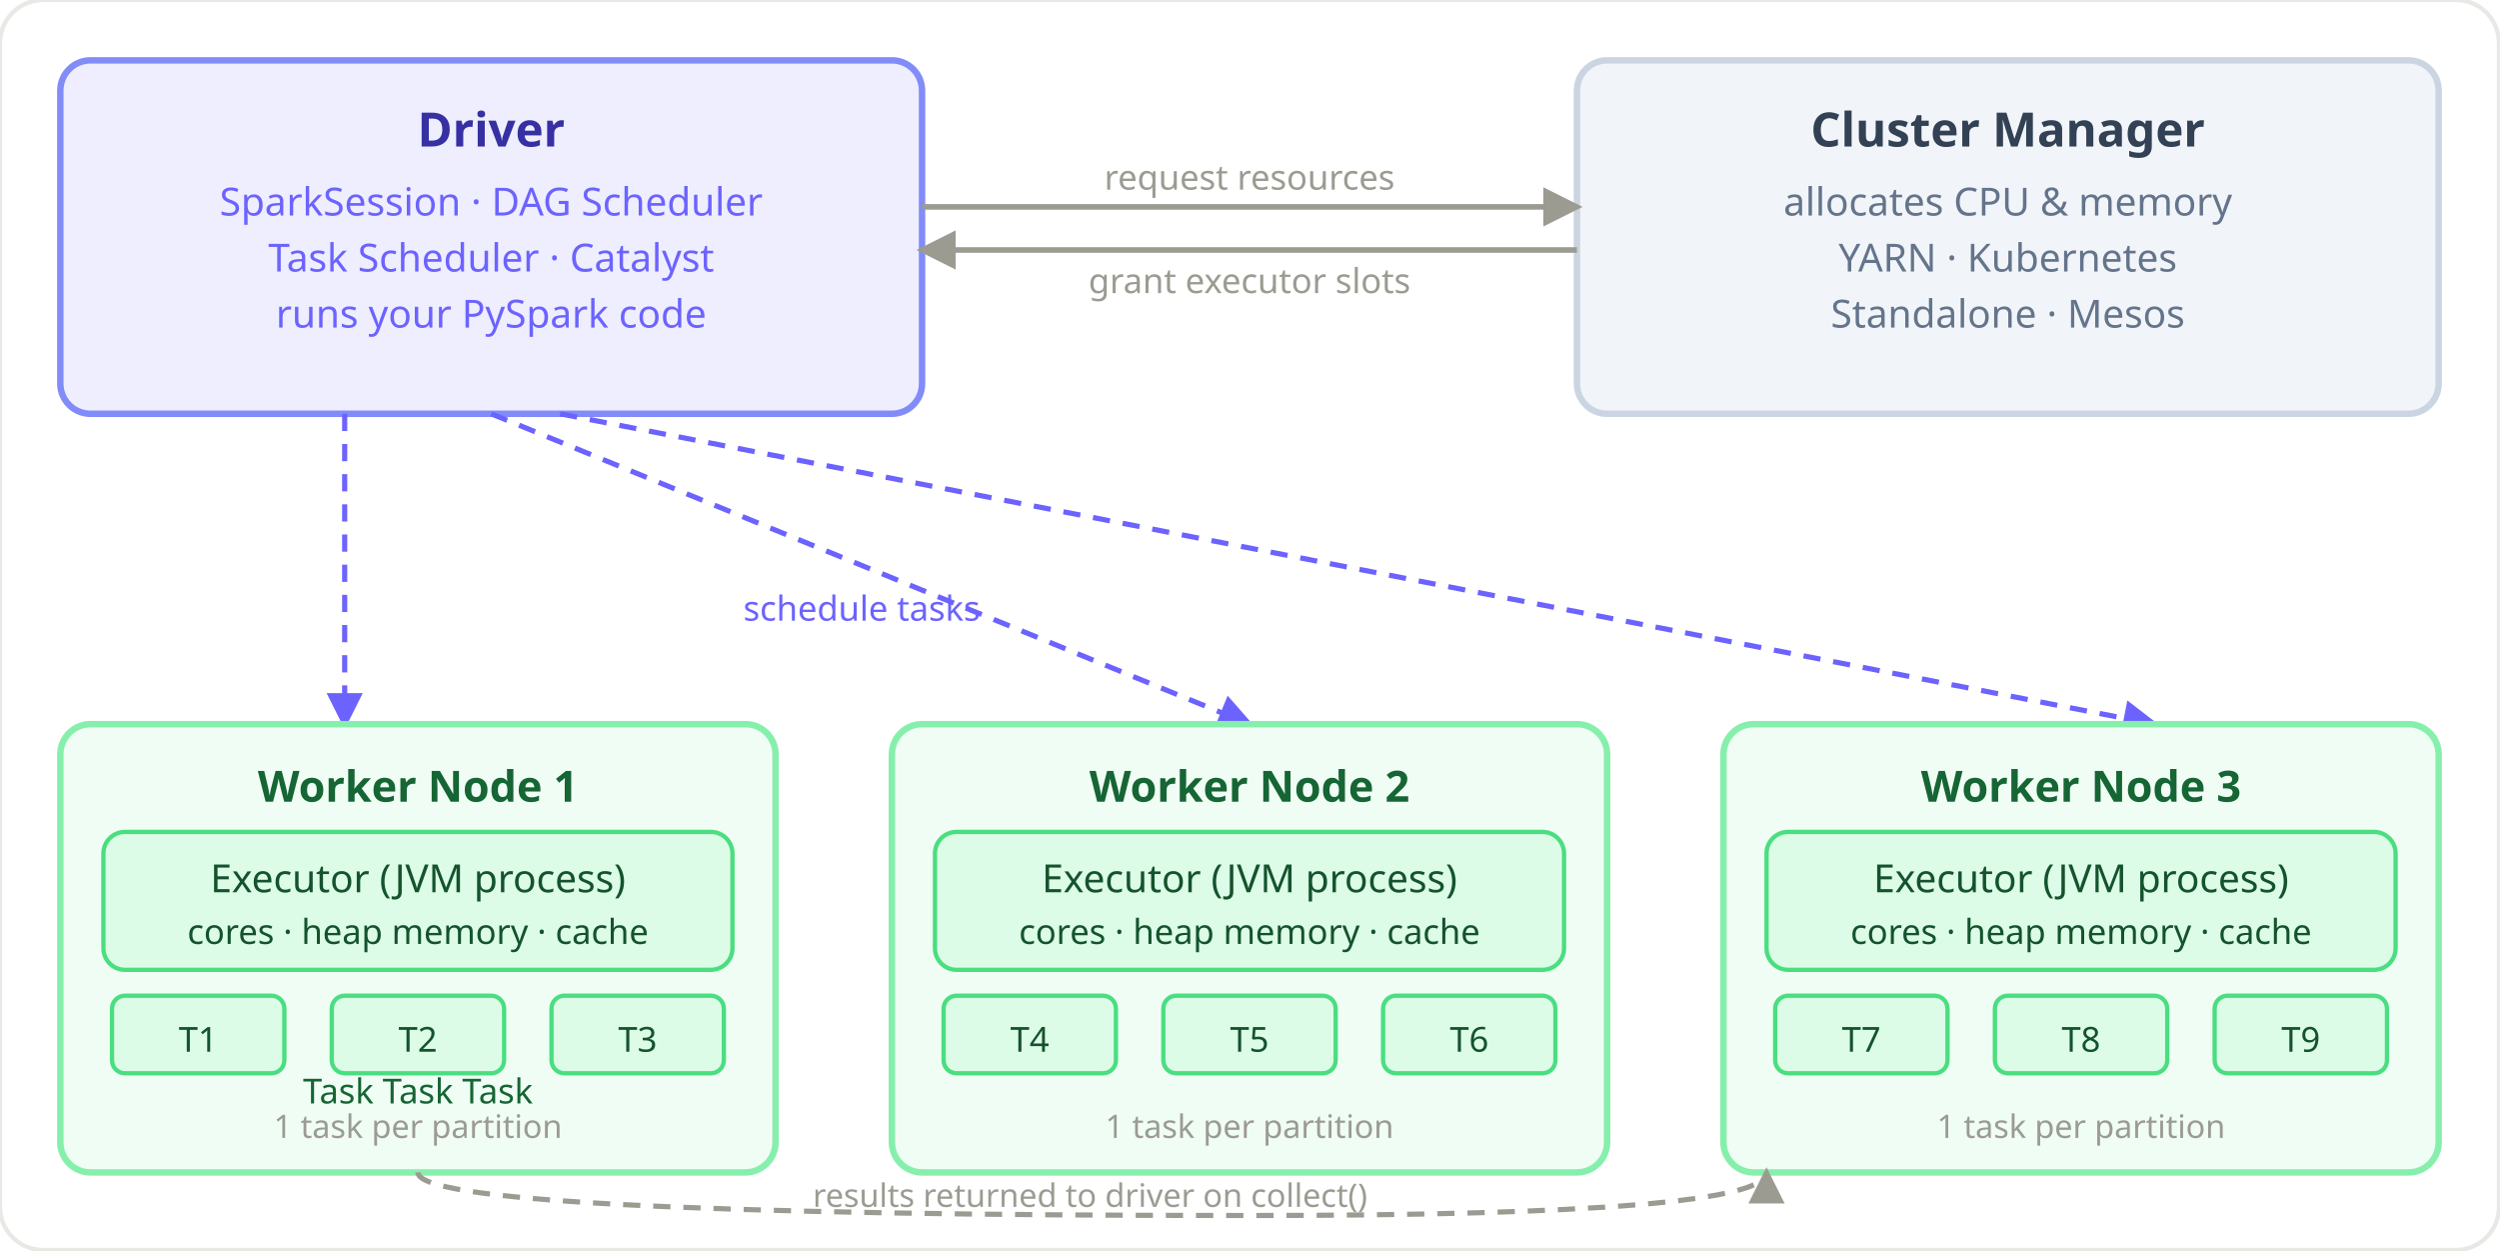
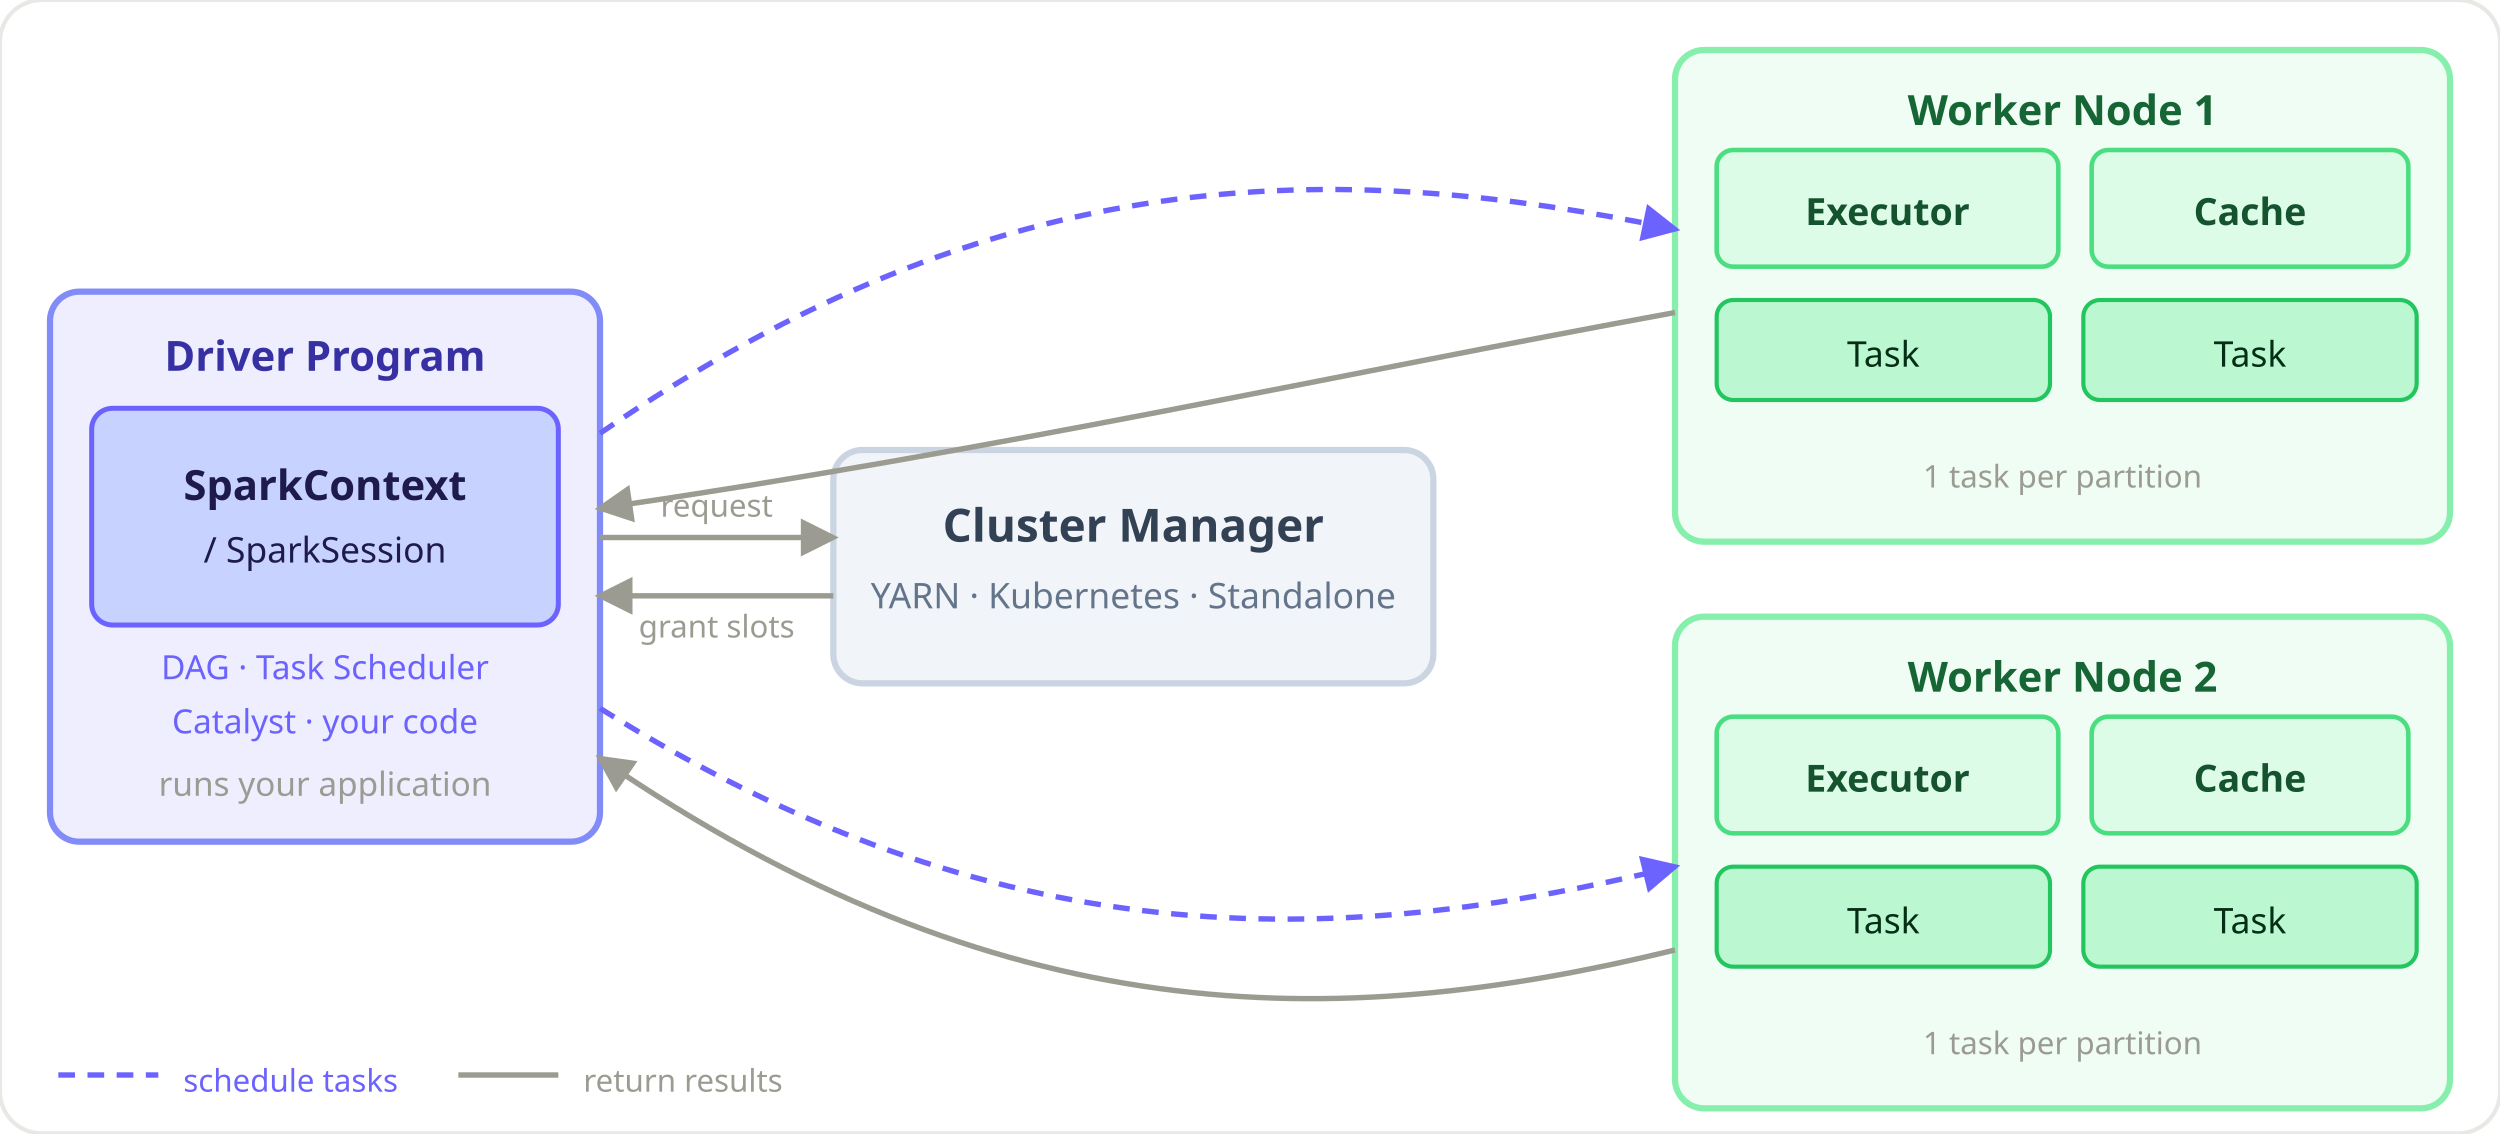
- <svg xmlns="http://www.w3.org/2000/svg" viewBox="0 0 580 290" width="580" height="290">
+ <svg xmlns="http://www.w3.org/2000/svg" viewBox="0 0 600 272" width="600" height="272">
  <defs>
    <style>
      /* ── Light ──────────────────────────────────────── */
-       .bg          { fill: #f9f9f8; }
+       .bg            { fill: #f9f9f8; }
      .canvas-border { stroke: #e8e8e4; fill: none; }

      /* Driver */
      .driver-fill   { fill: #eeeeff; }
      .driver-stroke { stroke: #818cf8; }
      .driver-text   { fill: #3730a3; }
      .driver-sub    { fill: #6c63ff; }
+ 
+       /* SparkContext inner box */
+       .sc-fill   { fill: #c7d2fe; }
+       .sc-stroke { stroke: #6c63ff; }
+       .sc-text   { fill: #1e1b4b; }

      /* Cluster Manager */
      .cm-fill   { fill: #f1f5f9; }
      .cm-stroke { stroke: #cbd5e1; }
      .cm-text   { fill: #334155; }
      .cm-sub    { fill: #64748b; }

      /* Worker nodes */
      .wk-fill   { fill: #f0fdf4; }
      .wk-stroke { stroke: #86efac; }
      .wk-text   { fill: #166534; }

-       /* Executor boxes inside workers */
+       /* Executor / Cache boxes */
      .ex-fill   { fill: #dcfce7; }
      .ex-stroke { stroke: #4ade80; }
      .ex-text   { fill: #14532d; }

-       /* Arrows / lines */
-       .arr-stroke  { stroke: #9b9b92; }
-       .arr-head    { fill: #9b9b92; }
-       .arr-blue    { stroke: #6c63ff; }
-       .arr-head-blue { fill: #6c63ff; }
+       /* Task boxes */
+       .tsk-fill   { fill: #bbf7d0; }
+       .tsk-stroke { stroke: #22c55e; }
+       .tsk-text   { fill: #052e16; }

-       /* Labels */
-       .muted   { fill: #9b9b92; }
-       .lbl     { font-family: system-ui, sans-serif; }
+       /* Arrows */
+       .arr-stroke      { stroke: #9b9b92; fill: none; }
+       .arr-head        { fill: #9b9b92; }
+       .arr-blue        { stroke: #6c63ff; fill: none; }
+       .arr-head-blue   { fill: #6c63ff; }
+ 
+       .muted { fill: #9b9b92; }
+       .lbl   { font-family: system-ui, sans-serif; }

      /* ── Dark ───────────────────────────────────────── */
      @media (prefers-color-scheme: dark) {
        .bg            { fill: #222220; }
        .canvas-border { stroke: #333330; }

        .driver-fill   { fill: #1e1b4b; }
        .driver-stroke { stroke: #818cf8; }
        .driver-text   { fill: #c7d2fe; }
        .driver-sub    { fill: #a5b4fc; }
+ 
+         .sc-fill   { fill: #312e81; }
+         .sc-stroke { stroke: #818cf8; }
+         .sc-text   { fill: #e0e7ff; }

        .cm-fill   { fill: #2a2a27; }
        .cm-stroke { stroke: #484844; }
        .cm-text   { fill: #e2e8f0; }
        .cm-sub    { fill: #94a3b8; }

        .wk-fill   { fill: #052e16; }
        .wk-stroke { stroke: #16a34a; }
        .wk-text   { fill: #bbf7d0; }

        .ex-fill   { fill: #14532d; }
        .ex-stroke { stroke: #22c55e; }
        .ex-text   { fill: #dcfce7; }

-         .arr-stroke    { stroke: #6b6b65; }
+         .tsk-fill   { fill: #166534; }
+         .tsk-stroke { stroke: #4ade80; }
+         .tsk-text   { fill: #f0fdf4; }
+ 
+         .arr-stroke    { stroke: #6b6b65; fill: none; }
        .arr-head      { fill: #6b6b65; }
-         .arr-blue      { stroke: #818cf8; }
+         .arr-blue      { stroke: #818cf8; fill: none; }
        .arr-head-blue { fill: #818cf8; }

        .muted { fill: #6b6b65; }
      }
    </style>
    <marker id="arr" markerWidth="7" markerHeight="7" refX="6" refY="3.5" orient="auto">
      <path d="M0,0 L0,7 L7,3.5 z" class="arr-head" />
    </marker>
    <marker id="arr-blue" markerWidth="7" markerHeight="7" refX="6" refY="3.5" orient="auto">
      <path d="M0,0 L0,7 L7,3.5 z" class="arr-head-blue" />
    </marker>
  </defs>
-   <rect width="580" height="290" rx="10" class="bg canvas-border" stroke-width="1" />
-   <rect x="14" y="14" width="200" height="82" rx="7" class="driver-fill driver-stroke" stroke-width="1.5" />
-   <text x="114" y="34" font-size="11" font-weight="700" text-anchor="middle" class="lbl driver-text">Driver</text>
-   <text x="114" y="50" font-size="9" text-anchor="middle" class="lbl driver-sub">SparkSession · DAG Scheduler</text>
-   <text x="114" y="63" font-size="9" text-anchor="middle" class="lbl driver-sub">Task Scheduler · Catalyst</text>
-   <text x="114" y="76" font-size="9" text-anchor="middle" class="lbl driver-sub">runs your PySpark code</text>
-   <rect x="366" y="14" width="200" height="82" rx="7" class="cm-fill cm-stroke" stroke-width="1.5" />
-   <text x="466" y="34" font-size="11" font-weight="700" text-anchor="middle" class="lbl cm-text">Cluster Manager</text>
-   <text x="466" y="50" font-size="9" text-anchor="middle" class="lbl cm-sub">allocates CPU &amp; memory</text>
-   <text x="466" y="63" font-size="9" text-anchor="middle" class="lbl cm-sub">YARN · Kubernetes</text>
-   <text x="466" y="76" font-size="9" text-anchor="middle" class="lbl cm-sub">Standalone · Mesos</text>
-   <line x1="214" y1="48" x2="366" y2="48" stroke-width="1.3" class="arr-stroke" marker-end="url(#arr)" />
-   <line x1="366" y1="58" x2="214" y2="58" stroke-width="1.3" class="arr-stroke" marker-end="url(#arr)" />
-   <text x="290" y="44" font-size="8" text-anchor="middle" class="lbl muted">request resources</text>
-   <text x="290" y="68" font-size="8" text-anchor="middle" class="lbl muted">grant executor slots</text>
-   <line x1="80" y1="96" x2="80" y2="168" stroke-width="1.2" stroke-dasharray="4,3" class="arr-blue" marker-end="url(#arr-blue)" />
-   <line x1="114" y1="96" x2="290" y2="168" stroke-width="1.2" stroke-dasharray="4,3" class="arr-blue" marker-end="url(#arr-blue)" />
-   <line x1="130" y1="96" x2="500" y2="168" stroke-width="1.2" stroke-dasharray="4,3" class="arr-blue" marker-end="url(#arr-blue)" />
-   <text x="200" y="144" font-size="8" text-anchor="middle" class="lbl driver-sub">schedule tasks</text>
-   <rect x="14" y="168" width="166" height="104" rx="7" class="wk-fill wk-stroke" stroke-width="1.5" />
-   <text x="97" y="186" font-size="10" font-weight="700" text-anchor="middle" class="lbl wk-text">Worker Node 1</text>
-   <rect x="24" y="193" width="146" height="32" rx="5" class="ex-fill ex-stroke" stroke-width="1" />
-   <text x="97" y="207" font-size="9" text-anchor="middle" class="lbl ex-text">Executor (JVM process)</text>
-   <text x="97" y="219" font-size="8" text-anchor="middle" class="lbl ex-text">cores · heap memory · cache</text>
-   <text x="97" y="256" font-size="8" text-anchor="middle" class="lbl wk-text">Task  Task  Task</text>
-   <rect x="26" y="231" width="40" height="18" rx="3" class="ex-fill ex-stroke" stroke-width="1" />
-   <rect x="77" y="231" width="40" height="18" rx="3" class="ex-fill ex-stroke" stroke-width="1" />
-   <rect x="128" y="231" width="40" height="18" rx="3" class="ex-fill ex-stroke" stroke-width="1" />
-   <text x="46" y="244" font-size="8" text-anchor="middle" class="lbl ex-text">T1</text>
-   <text x="97" y="244" font-size="8" text-anchor="middle" class="lbl ex-text">T2</text>
-   <text x="148" y="244" font-size="8" text-anchor="middle" class="lbl ex-text">T3</text>
-   <text x="97" y="264" font-size="7.5" text-anchor="middle" class="lbl muted">1 task per partition</text>
-   <rect x="207" y="168" width="166" height="104" rx="7" class="wk-fill wk-stroke" stroke-width="1.5" />
-   <text x="290" y="186" font-size="10" font-weight="700" text-anchor="middle" class="lbl wk-text">Worker Node 2</text>
-   <rect x="217" y="193" width="146" height="32" rx="5" class="ex-fill ex-stroke" stroke-width="1" />
-   <text x="290" y="207" font-size="9" text-anchor="middle" class="lbl ex-text">Executor (JVM process)</text>
-   <text x="290" y="219" font-size="8" text-anchor="middle" class="lbl ex-text">cores · heap memory · cache</text>
-   <rect x="219" y="231" width="40" height="18" rx="3" class="ex-fill ex-stroke" stroke-width="1" />
-   <rect x="270" y="231" width="40" height="18" rx="3" class="ex-fill ex-stroke" stroke-width="1" />
-   <rect x="321" y="231" width="40" height="18" rx="3" class="ex-fill ex-stroke" stroke-width="1" />
-   <text x="239" y="244" font-size="8" text-anchor="middle" class="lbl ex-text">T4</text>
-   <text x="290" y="244" font-size="8" text-anchor="middle" class="lbl ex-text">T5</text>
-   <text x="341" y="244" font-size="8" text-anchor="middle" class="lbl ex-text">T6</text>
-   <text x="290" y="264" font-size="7.5" text-anchor="middle" class="lbl muted">1 task per partition</text>
-   <rect x="400" y="168" width="166" height="104" rx="7" class="wk-fill wk-stroke" stroke-width="1.5" />
-   <text x="483" y="186" font-size="10" font-weight="700" text-anchor="middle" class="lbl wk-text">Worker Node 3</text>
-   <rect x="410" y="193" width="146" height="32" rx="5" class="ex-fill ex-stroke" stroke-width="1" />
-   <text x="483" y="207" font-size="9" text-anchor="middle" class="lbl ex-text">Executor (JVM process)</text>
-   <text x="483" y="219" font-size="8" text-anchor="middle" class="lbl ex-text">cores · heap memory · cache</text>
-   <rect x="412" y="231" width="40" height="18" rx="3" class="ex-fill ex-stroke" stroke-width="1" />
-   <rect x="463" y="231" width="40" height="18" rx="3" class="ex-fill ex-stroke" stroke-width="1" />
-   <rect x="514" y="231" width="40" height="18" rx="3" class="ex-fill ex-stroke" stroke-width="1" />
-   <text x="432" y="244" font-size="8" text-anchor="middle" class="lbl ex-text">T7</text>
-   <text x="483" y="244" font-size="8" text-anchor="middle" class="lbl ex-text">T8</text>
-   <text x="534" y="244" font-size="8" text-anchor="middle" class="lbl ex-text">T9</text>
-   <text x="483" y="264" font-size="7.5" text-anchor="middle" class="lbl muted">1 task per partition</text>
-   <path d="M 97,272 Q 97,282 290,282 Q 410,282 410,272" fill="none" stroke-width="1.2" stroke-dasharray="4,3" class="arr-stroke" marker-end="url(#arr)" />
-   <text x="253" y="280" font-size="7.5" text-anchor="middle" class="lbl muted">results returned to driver on collect()</text>
+   <rect width="600" height="272" rx="10" class="bg canvas-border" stroke-width="1" />
+   <rect x="12" y="70" width="132" height="132" rx="7" class="driver-fill driver-stroke" stroke-width="1.5" />
+   <text x="78" y="89" font-size="10" font-weight="700" text-anchor="middle" class="lbl driver-text">Driver Program</text>
+   <rect x="22" y="98" width="112" height="52" rx="5" class="sc-fill sc-stroke" stroke-width="1.2" />
+   <text x="78" y="120" font-size="10" font-weight="700" text-anchor="middle" class="lbl sc-text">SparkContext</text>
+   <text x="78" y="135" font-size="8.5" text-anchor="middle" class="lbl sc-text">/ SparkSession</text>
+   <text x="78" y="163" font-size="8" text-anchor="middle" class="lbl driver-sub">DAG · Task Scheduler</text>
+   <text x="78" y="176" font-size="8" text-anchor="middle" class="lbl driver-sub">Catalyst · your code</text>
+   <text x="78" y="191" font-size="8" text-anchor="middle" class="lbl muted">runs your application</text>
+   <rect x="200" y="108" width="144" height="56" rx="7" class="cm-fill cm-stroke" stroke-width="1.5" />
+   <text x="272" y="130" font-size="11" font-weight="700" text-anchor="middle" class="lbl cm-text">Cluster Manager</text>
+   <text x="272" y="146" font-size="8.5" text-anchor="middle" class="lbl cm-sub">YARN · Kubernetes · Standalone</text>
+   <line x1="144" y1="129" x2="200" y2="129" stroke-width="1.3" class="arr-stroke" marker-end="url(#arr)" />
+   <line x1="200" y1="143" x2="144" y2="143" stroke-width="1.3" class="arr-stroke" marker-end="url(#arr)" />
+   <text x="172" y="124" font-size="7.5" text-anchor="middle" class="lbl muted">request</text>
+   <text x="172" y="153" font-size="7.5" text-anchor="middle" class="lbl muted">grant slots</text>
+   <rect x="402" y="12" width="186" height="118" rx="7" class="wk-fill wk-stroke" stroke-width="1.5" />
+   <text x="495" y="30" font-size="10" font-weight="700" text-anchor="middle" class="lbl wk-text">Worker Node 1</text>
+   <rect x="412" y="36" width="82" height="28" rx="4" class="ex-fill ex-stroke" stroke-width="1.1" />
+   <text x="453" y="54" font-size="9" font-weight="700" text-anchor="middle" class="lbl ex-text">Executor</text>
+   <rect x="502" y="36" width="76" height="28" rx="4" class="ex-fill ex-stroke" stroke-width="1.1" />
+   <text x="540" y="54" font-size="9" font-weight="700" text-anchor="middle" class="lbl ex-text">Cache</text>
+   <rect x="412" y="72" width="80" height="24" rx="4" class="tsk-fill tsk-stroke" stroke-width="1" />
+   <text x="452" y="88" font-size="8.5" text-anchor="middle" class="lbl tsk-text">Task</text>
+   <rect x="500" y="72" width="80" height="24" rx="4" class="tsk-fill tsk-stroke" stroke-width="1" />
+   <text x="540" y="88" font-size="8.5" text-anchor="middle" class="lbl tsk-text">Task</text>
+   <text x="495" y="117" font-size="7.5" text-anchor="middle" class="lbl muted">1 task per partition</text>
+   <rect x="402" y="148" width="186" height="118" rx="7" class="wk-fill wk-stroke" stroke-width="1.5" />
+   <text x="495" y="166" font-size="10" font-weight="700" text-anchor="middle" class="lbl wk-text">Worker Node 2</text>
+   <rect x="412" y="172" width="82" height="28" rx="4" class="ex-fill ex-stroke" stroke-width="1.1" />
+   <text x="453" y="190" font-size="9" font-weight="700" text-anchor="middle" class="lbl ex-text">Executor</text>
+   <rect x="502" y="172" width="76" height="28" rx="4" class="ex-fill ex-stroke" stroke-width="1.1" />
+   <text x="540" y="190" font-size="9" font-weight="700" text-anchor="middle" class="lbl ex-text">Cache</text>
+   <rect x="412" y="208" width="80" height="24" rx="4" class="tsk-fill tsk-stroke" stroke-width="1" />
+   <text x="452" y="224" font-size="8.5" text-anchor="middle" class="lbl tsk-text">Task</text>
+   <rect x="500" y="208" width="80" height="24" rx="4" class="tsk-fill tsk-stroke" stroke-width="1" />
+   <text x="540" y="224" font-size="8.5" text-anchor="middle" class="lbl tsk-text">Task</text>
+   <text x="495" y="253" font-size="7.5" text-anchor="middle" class="lbl muted">1 task per partition</text>
+   <path d="M 144,104 C 240,38 320,38 402,55" stroke-width="1.3" stroke-dasharray="4,3" class="arr-blue" marker-end="url(#arr-blue)" />
+   <path d="M 402,75 C 320,90 240,108 144,122" stroke-width="1.3" class="arr-stroke" marker-end="url(#arr)" />
+   <path d="M 144,170 C 240,230 320,228 402,208" stroke-width="1.3" stroke-dasharray="4,3" class="arr-blue" marker-end="url(#arr-blue)" />
+   <path d="M 402,228 C 320,248 240,248 144,182" stroke-width="1.3" class="arr-stroke" marker-end="url(#arr)" />
+   <line x1="14" y1="258" x2="38" y2="258" stroke-width="1.3" stroke-dasharray="4,3" class="arr-blue" />
+   <text x="44" y="262" font-size="7.5" class="lbl driver-sub">schedule tasks</text>
+   <line x1="110" y1="258" x2="134" y2="258" stroke-width="1.3" class="arr-stroke" />
+   <text x="140" y="262" font-size="7.5" class="lbl muted">return results</text>
</svg>
